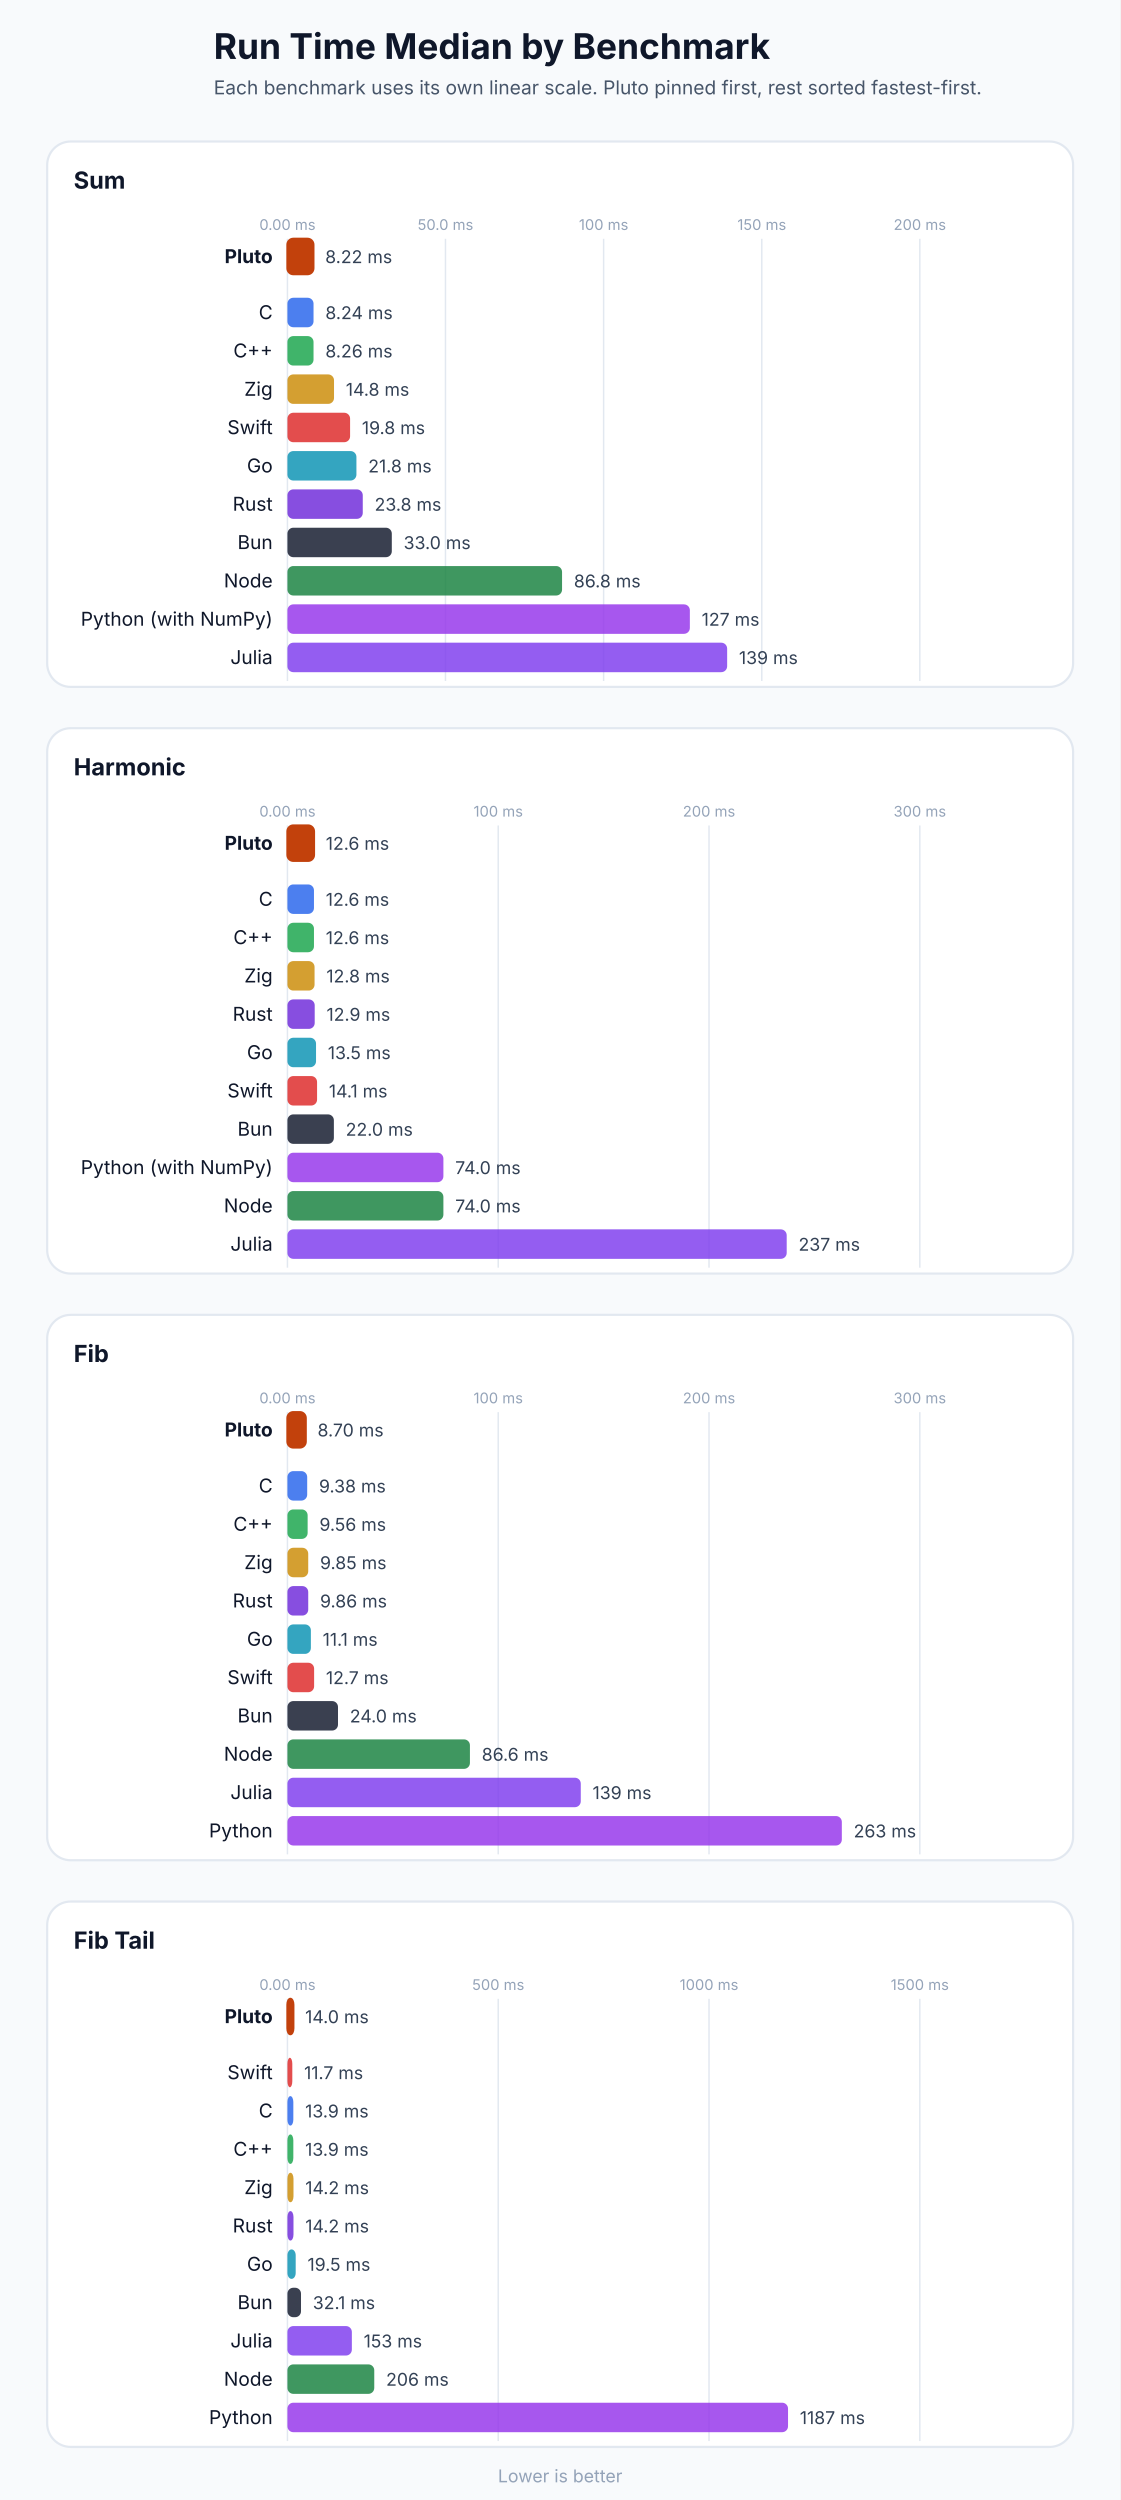
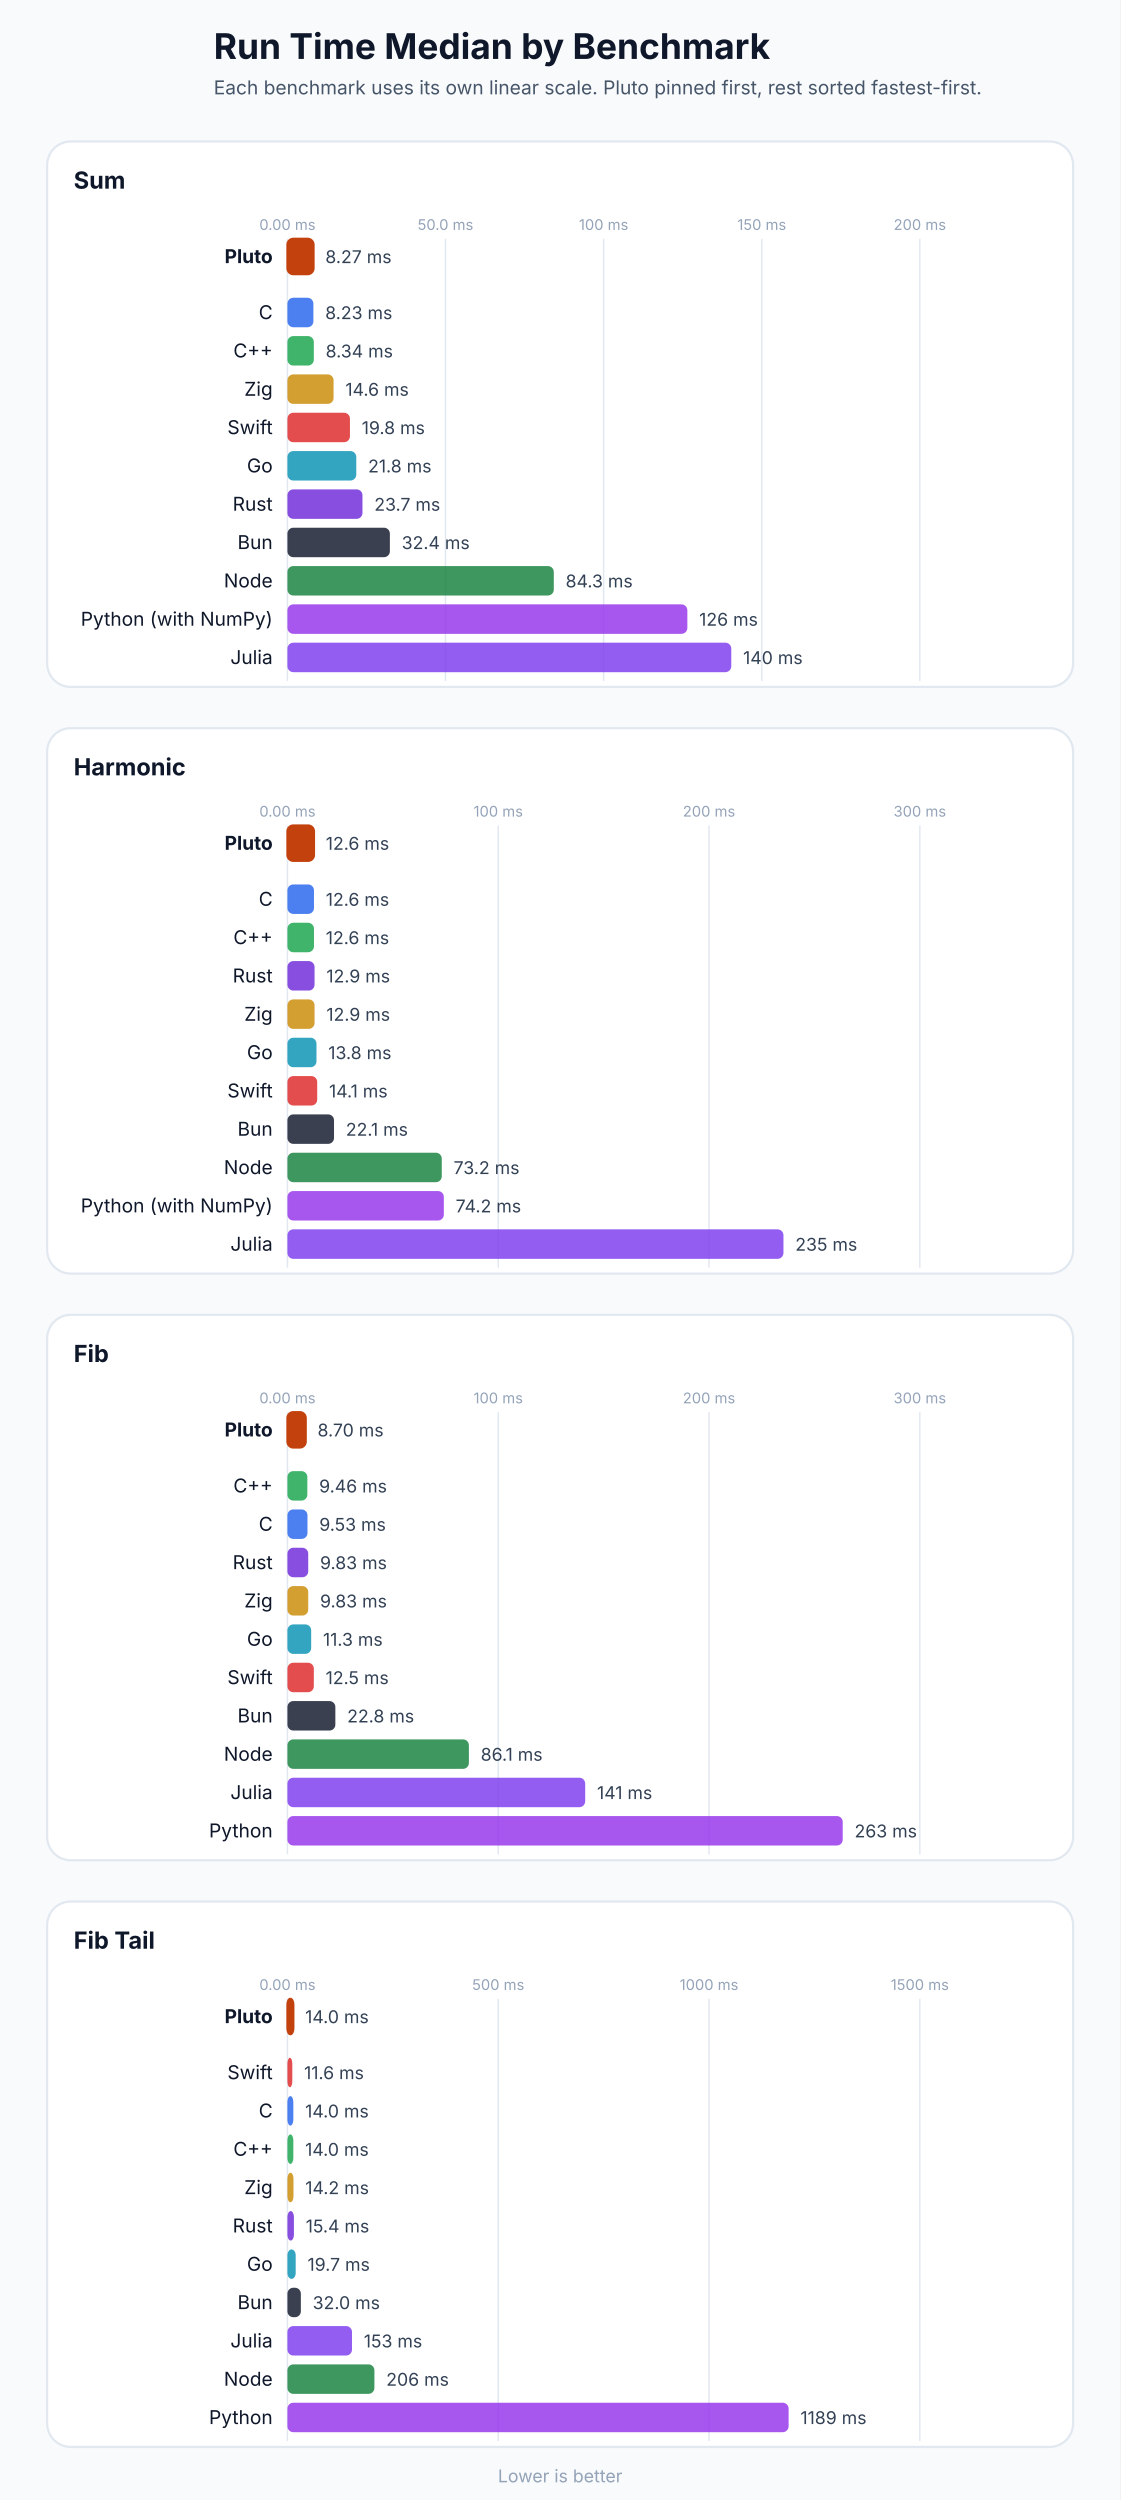
<svg xmlns="http://www.w3.org/2000/svg" width="760" height="1696" viewBox="0 0 760 1696" role="img" aria-labelledby="chart-title chart-desc">
  <rect width="760" height="1696" fill="#f8fafc" />
  <text x="145" y="40" fill="#0f172a" font-size="24" font-weight="700" font-family="ui-sans-serif, system-ui, -apple-system, BlinkMacSystemFont, sans-serif">Run Time Median by Benchmark</text>
  <text x="145" y="64" fill="#475569" font-size="13" font-family="ui-sans-serif, system-ui, -apple-system, BlinkMacSystemFont, sans-serif">Each benchmark uses its own linear scale. Pluto pinned first, rest sorted fastest-first.</text>
  <rect x="32" y="96" width="696" height="370" rx="16" fill="#ffffff" stroke="#e2e8f0" stroke-width="1.5" />
  <text x="50" y="128" fill="#0f172a" font-size="16" font-weight="700" font-family="ui-sans-serif, system-ui, -apple-system, BlinkMacSystemFont, sans-serif">Sum</text>
  <line x1="195.0" y1="162" x2="195.0" y2="462" stroke="#e2e8f0" stroke-width="1" />
  <text x="195.0" y="156" text-anchor="middle" fill="#94a3b8" font-size="10" font-family="ui-sans-serif, system-ui, -apple-system, BlinkMacSystemFont, sans-serif">0.00 ms</text>
  <line x1="302.2" y1="162" x2="302.2" y2="462" stroke="#e2e8f0" stroke-width="1" />
  <text x="302.2" y="156" text-anchor="middle" fill="#94a3b8" font-size="10" font-family="ui-sans-serif, system-ui, -apple-system, BlinkMacSystemFont, sans-serif">50.0 ms</text>
  <line x1="409.5" y1="162" x2="409.5" y2="462" stroke="#e2e8f0" stroke-width="1" />
  <text x="409.5" y="156" text-anchor="middle" fill="#94a3b8" font-size="10" font-family="ui-sans-serif, system-ui, -apple-system, BlinkMacSystemFont, sans-serif">100 ms</text>
  <line x1="516.8" y1="162" x2="516.8" y2="462" stroke="#e2e8f0" stroke-width="1" />
  <text x="516.8" y="156" text-anchor="middle" fill="#94a3b8" font-size="10" font-family="ui-sans-serif, system-ui, -apple-system, BlinkMacSystemFont, sans-serif">150 ms</text>
  <line x1="624.0" y1="162" x2="624.0" y2="462" stroke="#e2e8f0" stroke-width="1" />
  <text x="624.0" y="156" text-anchor="middle" fill="#94a3b8" font-size="10" font-family="ui-sans-serif, system-ui, -apple-system, BlinkMacSystemFont, sans-serif">200 ms</text>
  <text x="185" y="178.5" text-anchor="end" fill="#0f172a" font-size="13" font-weight="700" font-family="ui-sans-serif, system-ui, -apple-system, BlinkMacSystemFont, sans-serif">Pluto</text>
-   <rect x="195" y="162" width="17.6" height="24" rx="4" fill="#c2410c" fill-opacity="1.0" stroke="#c2410c" stroke-width="1.5" />
-   <text x="220.6" y="178.5" text-anchor="start" fill="#334155" font-size="12" font-family="ui-sans-serif, system-ui, -apple-system, BlinkMacSystemFont, sans-serif">8.22 ms</text>
+   <rect x="195" y="162" width="17.7" height="24" rx="4" fill="#c2410c" fill-opacity="1.0" stroke="#c2410c" stroke-width="1.5" />
+   <text x="220.7" y="178.5" text-anchor="start" fill="#334155" font-size="12" font-family="ui-sans-serif, system-ui, -apple-system, BlinkMacSystemFont, sans-serif">8.27 ms</text>
  <text x="185" y="216.5" text-anchor="end" fill="#0f172a" font-size="13" font-weight="400" font-family="ui-sans-serif, system-ui, -apple-system, BlinkMacSystemFont, sans-serif">C</text>
-   <rect x="195" y="202" width="17.7" height="20" rx="4" fill="#2563eb" fill-opacity="0.82" />
-   <text x="220.7" y="216.5" text-anchor="start" fill="#334155" font-size="12" font-family="ui-sans-serif, system-ui, -apple-system, BlinkMacSystemFont, sans-serif">8.24 ms</text>
+   <rect x="195" y="202" width="17.6" height="20" rx="4" fill="#2563eb" fill-opacity="0.82" />
+   <text x="220.6" y="216.5" text-anchor="start" fill="#334155" font-size="12" font-family="ui-sans-serif, system-ui, -apple-system, BlinkMacSystemFont, sans-serif">8.23 ms</text>
  <text x="185" y="242.5" text-anchor="end" fill="#0f172a" font-size="13" font-weight="400" font-family="ui-sans-serif, system-ui, -apple-system, BlinkMacSystemFont, sans-serif">C++</text>
-   <rect x="195" y="228" width="17.7" height="20" rx="4" fill="#16a34a" fill-opacity="0.82" />
-   <text x="220.7" y="242.5" text-anchor="start" fill="#334155" font-size="12" font-family="ui-sans-serif, system-ui, -apple-system, BlinkMacSystemFont, sans-serif">8.26 ms</text>
+   <rect x="195" y="228" width="17.9" height="20" rx="4" fill="#16a34a" fill-opacity="0.82" />
+   <text x="220.9" y="242.5" text-anchor="start" fill="#334155" font-size="12" font-family="ui-sans-serif, system-ui, -apple-system, BlinkMacSystemFont, sans-serif">8.34 ms</text>
  <text x="185" y="268.5" text-anchor="end" fill="#0f172a" font-size="13" font-weight="400" font-family="ui-sans-serif, system-ui, -apple-system, BlinkMacSystemFont, sans-serif">Zig</text>
-   <rect x="195" y="254" width="31.6" height="20" rx="4" fill="#ca8a04" fill-opacity="0.82" />
-   <text x="234.6" y="268.5" text-anchor="start" fill="#334155" font-size="12" font-family="ui-sans-serif, system-ui, -apple-system, BlinkMacSystemFont, sans-serif">14.8 ms</text>
+   <rect x="195" y="254" width="31.3" height="20" rx="4" fill="#ca8a04" fill-opacity="0.82" />
+   <text x="234.3" y="268.5" text-anchor="start" fill="#334155" font-size="12" font-family="ui-sans-serif, system-ui, -apple-system, BlinkMacSystemFont, sans-serif">14.6 ms</text>
  <text x="185" y="294.5" text-anchor="end" fill="#0f172a" font-size="13" font-weight="400" font-family="ui-sans-serif, system-ui, -apple-system, BlinkMacSystemFont, sans-serif">Swift</text>
-   <rect x="195" y="280" width="42.5" height="20" rx="4" fill="#dc2626" fill-opacity="0.82" />
-   <text x="245.5" y="294.5" text-anchor="start" fill="#334155" font-size="12" font-family="ui-sans-serif, system-ui, -apple-system, BlinkMacSystemFont, sans-serif">19.8 ms</text>
+   <rect x="195" y="280" width="42.4" height="20" rx="4" fill="#dc2626" fill-opacity="0.82" />
+   <text x="245.4" y="294.5" text-anchor="start" fill="#334155" font-size="12" font-family="ui-sans-serif, system-ui, -apple-system, BlinkMacSystemFont, sans-serif">19.8 ms</text>
  <text x="185" y="320.5" text-anchor="end" fill="#0f172a" font-size="13" font-weight="400" font-family="ui-sans-serif, system-ui, -apple-system, BlinkMacSystemFont, sans-serif">Go</text>
-   <rect x="195" y="306" width="46.8" height="20" rx="4" fill="#0891b2" fill-opacity="0.82" />
-   <text x="249.8" y="320.5" text-anchor="start" fill="#334155" font-size="12" font-family="ui-sans-serif, system-ui, -apple-system, BlinkMacSystemFont, sans-serif">21.8 ms</text>
+   <rect x="195" y="306" width="46.7" height="20" rx="4" fill="#0891b2" fill-opacity="0.82" />
+   <text x="249.7" y="320.5" text-anchor="start" fill="#334155" font-size="12" font-family="ui-sans-serif, system-ui, -apple-system, BlinkMacSystemFont, sans-serif">21.8 ms</text>
  <text x="185" y="346.5" text-anchor="end" fill="#0f172a" font-size="13" font-weight="400" font-family="ui-sans-serif, system-ui, -apple-system, BlinkMacSystemFont, sans-serif">Rust</text>
-   <rect x="195" y="332" width="51.1" height="20" rx="4" fill="#6d28d9" fill-opacity="0.82" />
-   <text x="254.1" y="346.5" text-anchor="start" fill="#334155" font-size="12" font-family="ui-sans-serif, system-ui, -apple-system, BlinkMacSystemFont, sans-serif">23.8 ms</text>
+   <rect x="195" y="332" width="50.9" height="20" rx="4" fill="#6d28d9" fill-opacity="0.82" />
+   <text x="253.9" y="346.5" text-anchor="start" fill="#334155" font-size="12" font-family="ui-sans-serif, system-ui, -apple-system, BlinkMacSystemFont, sans-serif">23.7 ms</text>
  <text x="185" y="372.5" text-anchor="end" fill="#0f172a" font-size="13" font-weight="400" font-family="ui-sans-serif, system-ui, -apple-system, BlinkMacSystemFont, sans-serif">Bun</text>
-   <rect x="195" y="358" width="70.8" height="20" rx="4" fill="#0f172a" fill-opacity="0.82" />
-   <text x="273.8" y="372.5" text-anchor="start" fill="#334155" font-size="12" font-family="ui-sans-serif, system-ui, -apple-system, BlinkMacSystemFont, sans-serif">33.0 ms</text>
+   <rect x="195" y="358" width="69.5" height="20" rx="4" fill="#0f172a" fill-opacity="0.82" />
+   <text x="272.5" y="372.5" text-anchor="start" fill="#334155" font-size="12" font-family="ui-sans-serif, system-ui, -apple-system, BlinkMacSystemFont, sans-serif">32.4 ms</text>
  <text x="185" y="398.5" text-anchor="end" fill="#0f172a" font-size="13" font-weight="400" font-family="ui-sans-serif, system-ui, -apple-system, BlinkMacSystemFont, sans-serif">Node</text>
-   <rect x="195" y="384" width="186.3" height="20" rx="4" fill="#15803d" fill-opacity="0.82" />
-   <text x="389.3" y="398.5" text-anchor="start" fill="#334155" font-size="12" font-family="ui-sans-serif, system-ui, -apple-system, BlinkMacSystemFont, sans-serif">86.8 ms</text>
+   <rect x="195" y="384" width="180.7" height="20" rx="4" fill="#15803d" fill-opacity="0.82" />
+   <text x="383.7" y="398.5" text-anchor="start" fill="#334155" font-size="12" font-family="ui-sans-serif, system-ui, -apple-system, BlinkMacSystemFont, sans-serif">84.3 ms</text>
  <text x="185" y="424.5" text-anchor="end" fill="#0f172a" font-size="13" font-weight="400" font-family="ui-sans-serif, system-ui, -apple-system, BlinkMacSystemFont, sans-serif">Python (with NumPy)</text>
-   <rect x="195" y="410" width="273.0" height="20" rx="4" fill="#9333ea" fill-opacity="0.82" />
-   <text x="476.0" y="424.5" text-anchor="start" fill="#334155" font-size="12" font-family="ui-sans-serif, system-ui, -apple-system, BlinkMacSystemFont, sans-serif">127 ms</text>
+   <rect x="195" y="410" width="271.3" height="20" rx="4" fill="#9333ea" fill-opacity="0.82" />
+   <text x="474.3" y="424.5" text-anchor="start" fill="#334155" font-size="12" font-family="ui-sans-serif, system-ui, -apple-system, BlinkMacSystemFont, sans-serif">126 ms</text>
  <text x="185" y="450.5" text-anchor="end" fill="#0f172a" font-size="13" font-weight="400" font-family="ui-sans-serif, system-ui, -apple-system, BlinkMacSystemFont, sans-serif">Julia</text>
-   <rect x="195" y="436" width="298.3" height="20" rx="4" fill="#7c3aed" fill-opacity="0.82" />
-   <text x="501.3" y="450.5" text-anchor="start" fill="#334155" font-size="12" font-family="ui-sans-serif, system-ui, -apple-system, BlinkMacSystemFont, sans-serif">139 ms</text>
+   <rect x="195" y="436" width="301.1" height="20" rx="4" fill="#7c3aed" fill-opacity="0.82" />
+   <text x="504.1" y="450.5" text-anchor="start" fill="#334155" font-size="12" font-family="ui-sans-serif, system-ui, -apple-system, BlinkMacSystemFont, sans-serif">140 ms</text>
  <rect x="32" y="494" width="696" height="370" rx="16" fill="#ffffff" stroke="#e2e8f0" stroke-width="1.5" />
  <text x="50" y="526" fill="#0f172a" font-size="16" font-weight="700" font-family="ui-sans-serif, system-ui, -apple-system, BlinkMacSystemFont, sans-serif">Harmonic</text>
  <line x1="195.0" y1="560" x2="195.0" y2="860" stroke="#e2e8f0" stroke-width="1" />
  <text x="195.0" y="554" text-anchor="middle" fill="#94a3b8" font-size="10" font-family="ui-sans-serif, system-ui, -apple-system, BlinkMacSystemFont, sans-serif">0.00 ms</text>
  <line x1="338.0" y1="560" x2="338.0" y2="860" stroke="#e2e8f0" stroke-width="1" />
  <text x="338.0" y="554" text-anchor="middle" fill="#94a3b8" font-size="10" font-family="ui-sans-serif, system-ui, -apple-system, BlinkMacSystemFont, sans-serif">100 ms</text>
  <line x1="481.0" y1="560" x2="481.0" y2="860" stroke="#e2e8f0" stroke-width="1" />
  <text x="481.0" y="554" text-anchor="middle" fill="#94a3b8" font-size="10" font-family="ui-sans-serif, system-ui, -apple-system, BlinkMacSystemFont, sans-serif">200 ms</text>
  <line x1="624.0" y1="560" x2="624.0" y2="860" stroke="#e2e8f0" stroke-width="1" />
  <text x="624.0" y="554" text-anchor="middle" fill="#94a3b8" font-size="10" font-family="ui-sans-serif, system-ui, -apple-system, BlinkMacSystemFont, sans-serif">300 ms</text>
  <text x="185" y="576.5" text-anchor="end" fill="#0f172a" font-size="13" font-weight="700" font-family="ui-sans-serif, system-ui, -apple-system, BlinkMacSystemFont, sans-serif">Pluto</text>
  <rect x="195" y="560" width="18.0" height="24" rx="4" fill="#c2410c" fill-opacity="1.0" stroke="#c2410c" stroke-width="1.5" />
  <text x="221.0" y="576.5" text-anchor="start" fill="#334155" font-size="12" font-family="ui-sans-serif, system-ui, -apple-system, BlinkMacSystemFont, sans-serif">12.6 ms</text>
  <text x="185" y="614.5" text-anchor="end" fill="#0f172a" font-size="13" font-weight="400" font-family="ui-sans-serif, system-ui, -apple-system, BlinkMacSystemFont, sans-serif">C</text>
  <rect x="195" y="600" width="18.0" height="20" rx="4" fill="#2563eb" fill-opacity="0.82" />
  <text x="221.0" y="614.5" text-anchor="start" fill="#334155" font-size="12" font-family="ui-sans-serif, system-ui, -apple-system, BlinkMacSystemFont, sans-serif">12.6 ms</text>
  <text x="185" y="640.5" text-anchor="end" fill="#0f172a" font-size="13" font-weight="400" font-family="ui-sans-serif, system-ui, -apple-system, BlinkMacSystemFont, sans-serif">C++</text>
  <rect x="195" y="626" width="18.0" height="20" rx="4" fill="#16a34a" fill-opacity="0.82" />
  <text x="221.0" y="640.5" text-anchor="start" fill="#334155" font-size="12" font-family="ui-sans-serif, system-ui, -apple-system, BlinkMacSystemFont, sans-serif">12.6 ms</text>
-   <text x="185" y="666.5" text-anchor="end" fill="#0f172a" font-size="13" font-weight="400" font-family="ui-sans-serif, system-ui, -apple-system, BlinkMacSystemFont, sans-serif">Zig</text>
-   <rect x="195" y="652" width="18.4" height="20" rx="4" fill="#ca8a04" fill-opacity="0.82" />
-   <text x="221.4" y="666.5" text-anchor="start" fill="#334155" font-size="12" font-family="ui-sans-serif, system-ui, -apple-system, BlinkMacSystemFont, sans-serif">12.8 ms</text>
-   <text x="185" y="692.5" text-anchor="end" fill="#0f172a" font-size="13" font-weight="400" font-family="ui-sans-serif, system-ui, -apple-system, BlinkMacSystemFont, sans-serif">Rust</text>
-   <rect x="195" y="678" width="18.5" height="20" rx="4" fill="#6d28d9" fill-opacity="0.82" />
-   <text x="221.5" y="692.5" text-anchor="start" fill="#334155" font-size="12" font-family="ui-sans-serif, system-ui, -apple-system, BlinkMacSystemFont, sans-serif">12.9 ms</text>
+   <text x="185" y="666.5" text-anchor="end" fill="#0f172a" font-size="13" font-weight="400" font-family="ui-sans-serif, system-ui, -apple-system, BlinkMacSystemFont, sans-serif">Rust</text>
+   <rect x="195" y="652" width="18.4" height="20" rx="4" fill="#6d28d9" fill-opacity="0.82" />
+   <text x="221.4" y="666.5" text-anchor="start" fill="#334155" font-size="12" font-family="ui-sans-serif, system-ui, -apple-system, BlinkMacSystemFont, sans-serif">12.9 ms</text>
+   <text x="185" y="692.5" text-anchor="end" fill="#0f172a" font-size="13" font-weight="400" font-family="ui-sans-serif, system-ui, -apple-system, BlinkMacSystemFont, sans-serif">Zig</text>
+   <rect x="195" y="678" width="18.4" height="20" rx="4" fill="#ca8a04" fill-opacity="0.82" />
+   <text x="221.4" y="692.5" text-anchor="start" fill="#334155" font-size="12" font-family="ui-sans-serif, system-ui, -apple-system, BlinkMacSystemFont, sans-serif">12.9 ms</text>
  <text x="185" y="718.5" text-anchor="end" fill="#0f172a" font-size="13" font-weight="400" font-family="ui-sans-serif, system-ui, -apple-system, BlinkMacSystemFont, sans-serif">Go</text>
-   <rect x="195" y="704" width="19.4" height="20" rx="4" fill="#0891b2" fill-opacity="0.82" />
-   <text x="222.4" y="718.5" text-anchor="start" fill="#334155" font-size="12" font-family="ui-sans-serif, system-ui, -apple-system, BlinkMacSystemFont, sans-serif">13.5 ms</text>
+   <rect x="195" y="704" width="19.7" height="20" rx="4" fill="#0891b2" fill-opacity="0.82" />
+   <text x="222.7" y="718.5" text-anchor="start" fill="#334155" font-size="12" font-family="ui-sans-serif, system-ui, -apple-system, BlinkMacSystemFont, sans-serif">13.8 ms</text>
  <text x="185" y="744.5" text-anchor="end" fill="#0f172a" font-size="13" font-weight="400" font-family="ui-sans-serif, system-ui, -apple-system, BlinkMacSystemFont, sans-serif">Swift</text>
-   <rect x="195" y="730" width="20.1" height="20" rx="4" fill="#dc2626" fill-opacity="0.82" />
-   <text x="223.1" y="744.5" text-anchor="start" fill="#334155" font-size="12" font-family="ui-sans-serif, system-ui, -apple-system, BlinkMacSystemFont, sans-serif">14.1 ms</text>
+   <rect x="195" y="730" width="20.2" height="20" rx="4" fill="#dc2626" fill-opacity="0.82" />
+   <text x="223.2" y="744.5" text-anchor="start" fill="#334155" font-size="12" font-family="ui-sans-serif, system-ui, -apple-system, BlinkMacSystemFont, sans-serif">14.1 ms</text>
  <text x="185" y="770.5" text-anchor="end" fill="#0f172a" font-size="13" font-weight="400" font-family="ui-sans-serif, system-ui, -apple-system, BlinkMacSystemFont, sans-serif">Bun</text>
-   <rect x="195" y="756" width="31.5" height="20" rx="4" fill="#0f172a" fill-opacity="0.82" />
-   <text x="234.5" y="770.5" text-anchor="start" fill="#334155" font-size="12" font-family="ui-sans-serif, system-ui, -apple-system, BlinkMacSystemFont, sans-serif">22.0 ms</text>
-   <text x="185" y="796.5" text-anchor="end" fill="#0f172a" font-size="13" font-weight="400" font-family="ui-sans-serif, system-ui, -apple-system, BlinkMacSystemFont, sans-serif">Python (with NumPy)</text>
-   <rect x="195" y="782" width="105.8" height="20" rx="4" fill="#9333ea" fill-opacity="0.82" />
-   <text x="308.8" y="796.5" text-anchor="start" fill="#334155" font-size="12" font-family="ui-sans-serif, system-ui, -apple-system, BlinkMacSystemFont, sans-serif">74.0 ms</text>
-   <text x="185" y="822.5" text-anchor="end" fill="#0f172a" font-size="13" font-weight="400" font-family="ui-sans-serif, system-ui, -apple-system, BlinkMacSystemFont, sans-serif">Node</text>
-   <rect x="195" y="808" width="105.8" height="20" rx="4" fill="#15803d" fill-opacity="0.82" />
-   <text x="308.8" y="822.5" text-anchor="start" fill="#334155" font-size="12" font-family="ui-sans-serif, system-ui, -apple-system, BlinkMacSystemFont, sans-serif">74.0 ms</text>
+   <rect x="195" y="756" width="31.6" height="20" rx="4" fill="#0f172a" fill-opacity="0.82" />
+   <text x="234.6" y="770.5" text-anchor="start" fill="#334155" font-size="12" font-family="ui-sans-serif, system-ui, -apple-system, BlinkMacSystemFont, sans-serif">22.1 ms</text>
+   <text x="185" y="796.5" text-anchor="end" fill="#0f172a" font-size="13" font-weight="400" font-family="ui-sans-serif, system-ui, -apple-system, BlinkMacSystemFont, sans-serif">Node</text>
+   <rect x="195" y="782" width="104.7" height="20" rx="4" fill="#15803d" fill-opacity="0.82" />
+   <text x="307.7" y="796.5" text-anchor="start" fill="#334155" font-size="12" font-family="ui-sans-serif, system-ui, -apple-system, BlinkMacSystemFont, sans-serif">73.2 ms</text>
+   <text x="185" y="822.5" text-anchor="end" fill="#0f172a" font-size="13" font-weight="400" font-family="ui-sans-serif, system-ui, -apple-system, BlinkMacSystemFont, sans-serif">Python (with NumPy)</text>
+   <rect x="195" y="808" width="106.1" height="20" rx="4" fill="#9333ea" fill-opacity="0.82" />
+   <text x="309.1" y="822.5" text-anchor="start" fill="#334155" font-size="12" font-family="ui-sans-serif, system-ui, -apple-system, BlinkMacSystemFont, sans-serif">74.2 ms</text>
  <text x="185" y="848.5" text-anchor="end" fill="#0f172a" font-size="13" font-weight="400" font-family="ui-sans-serif, system-ui, -apple-system, BlinkMacSystemFont, sans-serif">Julia</text>
-   <rect x="195" y="834" width="338.7" height="20" rx="4" fill="#7c3aed" fill-opacity="0.82" />
-   <text x="541.7" y="848.5" text-anchor="start" fill="#334155" font-size="12" font-family="ui-sans-serif, system-ui, -apple-system, BlinkMacSystemFont, sans-serif">237 ms</text>
+   <rect x="195" y="834" width="336.5" height="20" rx="4" fill="#7c3aed" fill-opacity="0.82" />
+   <text x="539.5" y="848.5" text-anchor="start" fill="#334155" font-size="12" font-family="ui-sans-serif, system-ui, -apple-system, BlinkMacSystemFont, sans-serif">235 ms</text>
  <rect x="32" y="892" width="696" height="370" rx="16" fill="#ffffff" stroke="#e2e8f0" stroke-width="1.5" />
  <text x="50" y="924" fill="#0f172a" font-size="16" font-weight="700" font-family="ui-sans-serif, system-ui, -apple-system, BlinkMacSystemFont, sans-serif">Fib</text>
  <line x1="195.0" y1="958" x2="195.0" y2="1258" stroke="#e2e8f0" stroke-width="1" />
  <text x="195.0" y="952" text-anchor="middle" fill="#94a3b8" font-size="10" font-family="ui-sans-serif, system-ui, -apple-system, BlinkMacSystemFont, sans-serif">0.00 ms</text>
  <line x1="338.0" y1="958" x2="338.0" y2="1258" stroke="#e2e8f0" stroke-width="1" />
  <text x="338.0" y="952" text-anchor="middle" fill="#94a3b8" font-size="10" font-family="ui-sans-serif, system-ui, -apple-system, BlinkMacSystemFont, sans-serif">100 ms</text>
  <line x1="481.0" y1="958" x2="481.0" y2="1258" stroke="#e2e8f0" stroke-width="1" />
  <text x="481.0" y="952" text-anchor="middle" fill="#94a3b8" font-size="10" font-family="ui-sans-serif, system-ui, -apple-system, BlinkMacSystemFont, sans-serif">200 ms</text>
  <line x1="624.0" y1="958" x2="624.0" y2="1258" stroke="#e2e8f0" stroke-width="1" />
  <text x="624.0" y="952" text-anchor="middle" fill="#94a3b8" font-size="10" font-family="ui-sans-serif, system-ui, -apple-system, BlinkMacSystemFont, sans-serif">300 ms</text>
  <text x="185" y="974.5" text-anchor="end" fill="#0f172a" font-size="13" font-weight="700" font-family="ui-sans-serif, system-ui, -apple-system, BlinkMacSystemFont, sans-serif">Pluto</text>
  <rect x="195" y="958" width="12.4" height="24" rx="4" fill="#c2410c" fill-opacity="1.0" stroke="#c2410c" stroke-width="1.5" />
  <text x="215.4" y="974.5" text-anchor="start" fill="#334155" font-size="12" font-family="ui-sans-serif, system-ui, -apple-system, BlinkMacSystemFont, sans-serif">8.70 ms</text>
-   <text x="185" y="1012.5" text-anchor="end" fill="#0f172a" font-size="13" font-weight="400" font-family="ui-sans-serif, system-ui, -apple-system, BlinkMacSystemFont, sans-serif">C</text>
-   <rect x="195" y="998" width="13.4" height="20" rx="4" fill="#2563eb" fill-opacity="0.82" />
-   <text x="216.4" y="1012.5" text-anchor="start" fill="#334155" font-size="12" font-family="ui-sans-serif, system-ui, -apple-system, BlinkMacSystemFont, sans-serif">9.38 ms</text>
-   <text x="185" y="1038.5" text-anchor="end" fill="#0f172a" font-size="13" font-weight="400" font-family="ui-sans-serif, system-ui, -apple-system, BlinkMacSystemFont, sans-serif">C++</text>
-   <rect x="195" y="1024" width="13.7" height="20" rx="4" fill="#16a34a" fill-opacity="0.82" />
-   <text x="216.7" y="1038.5" text-anchor="start" fill="#334155" font-size="12" font-family="ui-sans-serif, system-ui, -apple-system, BlinkMacSystemFont, sans-serif">9.56 ms</text>
-   <text x="185" y="1064.5" text-anchor="end" fill="#0f172a" font-size="13" font-weight="400" font-family="ui-sans-serif, system-ui, -apple-system, BlinkMacSystemFont, sans-serif">Zig</text>
-   <rect x="195" y="1050" width="14.1" height="20" rx="4" fill="#ca8a04" fill-opacity="0.82" />
-   <text x="217.1" y="1064.5" text-anchor="start" fill="#334155" font-size="12" font-family="ui-sans-serif, system-ui, -apple-system, BlinkMacSystemFont, sans-serif">9.85 ms</text>
-   <text x="185" y="1090.5" text-anchor="end" fill="#0f172a" font-size="13" font-weight="400" font-family="ui-sans-serif, system-ui, -apple-system, BlinkMacSystemFont, sans-serif">Rust</text>
-   <rect x="195" y="1076" width="14.1" height="20" rx="4" fill="#6d28d9" fill-opacity="0.82" />
-   <text x="217.1" y="1090.5" text-anchor="start" fill="#334155" font-size="12" font-family="ui-sans-serif, system-ui, -apple-system, BlinkMacSystemFont, sans-serif">9.86 ms</text>
+   <text x="185" y="1012.5" text-anchor="end" fill="#0f172a" font-size="13" font-weight="400" font-family="ui-sans-serif, system-ui, -apple-system, BlinkMacSystemFont, sans-serif">C++</text>
+   <rect x="195" y="998" width="13.5" height="20" rx="4" fill="#16a34a" fill-opacity="0.82" />
+   <text x="216.5" y="1012.5" text-anchor="start" fill="#334155" font-size="12" font-family="ui-sans-serif, system-ui, -apple-system, BlinkMacSystemFont, sans-serif">9.46 ms</text>
+   <text x="185" y="1038.5" text-anchor="end" fill="#0f172a" font-size="13" font-weight="400" font-family="ui-sans-serif, system-ui, -apple-system, BlinkMacSystemFont, sans-serif">C</text>
+   <rect x="195" y="1024" width="13.6" height="20" rx="4" fill="#2563eb" fill-opacity="0.82" />
+   <text x="216.6" y="1038.5" text-anchor="start" fill="#334155" font-size="12" font-family="ui-sans-serif, system-ui, -apple-system, BlinkMacSystemFont, sans-serif">9.53 ms</text>
+   <text x="185" y="1064.5" text-anchor="end" fill="#0f172a" font-size="13" font-weight="400" font-family="ui-sans-serif, system-ui, -apple-system, BlinkMacSystemFont, sans-serif">Rust</text>
+   <rect x="195" y="1050" width="14.1" height="20" rx="4" fill="#6d28d9" fill-opacity="0.82" />
+   <text x="217.1" y="1064.5" text-anchor="start" fill="#334155" font-size="12" font-family="ui-sans-serif, system-ui, -apple-system, BlinkMacSystemFont, sans-serif">9.83 ms</text>
+   <text x="185" y="1090.5" text-anchor="end" fill="#0f172a" font-size="13" font-weight="400" font-family="ui-sans-serif, system-ui, -apple-system, BlinkMacSystemFont, sans-serif">Zig</text>
+   <rect x="195" y="1076" width="14.1" height="20" rx="4" fill="#ca8a04" fill-opacity="0.82" />
+   <text x="217.1" y="1090.5" text-anchor="start" fill="#334155" font-size="12" font-family="ui-sans-serif, system-ui, -apple-system, BlinkMacSystemFont, sans-serif">9.83 ms</text>
  <text x="185" y="1116.5" text-anchor="end" fill="#0f172a" font-size="13" font-weight="400" font-family="ui-sans-serif, system-ui, -apple-system, BlinkMacSystemFont, sans-serif">Go</text>
-   <rect x="195" y="1102" width="15.9" height="20" rx="4" fill="#0891b2" fill-opacity="0.82" />
-   <text x="218.9" y="1116.5" text-anchor="start" fill="#334155" font-size="12" font-family="ui-sans-serif, system-ui, -apple-system, BlinkMacSystemFont, sans-serif">11.1 ms</text>
+   <rect x="195" y="1102" width="16.1" height="20" rx="4" fill="#0891b2" fill-opacity="0.82" />
+   <text x="219.1" y="1116.5" text-anchor="start" fill="#334155" font-size="12" font-family="ui-sans-serif, system-ui, -apple-system, BlinkMacSystemFont, sans-serif">11.3 ms</text>
  <text x="185" y="1142.5" text-anchor="end" fill="#0f172a" font-size="13" font-weight="400" font-family="ui-sans-serif, system-ui, -apple-system, BlinkMacSystemFont, sans-serif">Swift</text>
-   <rect x="195" y="1128" width="18.1" height="20" rx="4" fill="#dc2626" fill-opacity="0.82" />
-   <text x="221.1" y="1142.5" text-anchor="start" fill="#334155" font-size="12" font-family="ui-sans-serif, system-ui, -apple-system, BlinkMacSystemFont, sans-serif">12.7 ms</text>
+   <rect x="195" y="1128" width="17.9" height="20" rx="4" fill="#dc2626" fill-opacity="0.82" />
+   <text x="220.9" y="1142.5" text-anchor="start" fill="#334155" font-size="12" font-family="ui-sans-serif, system-ui, -apple-system, BlinkMacSystemFont, sans-serif">12.5 ms</text>
  <text x="185" y="1168.5" text-anchor="end" fill="#0f172a" font-size="13" font-weight="400" font-family="ui-sans-serif, system-ui, -apple-system, BlinkMacSystemFont, sans-serif">Bun</text>
-   <rect x="195" y="1154" width="34.3" height="20" rx="4" fill="#0f172a" fill-opacity="0.82" />
-   <text x="237.3" y="1168.5" text-anchor="start" fill="#334155" font-size="12" font-family="ui-sans-serif, system-ui, -apple-system, BlinkMacSystemFont, sans-serif">24.0 ms</text>
+   <rect x="195" y="1154" width="32.5" height="20" rx="4" fill="#0f172a" fill-opacity="0.82" />
+   <text x="235.5" y="1168.5" text-anchor="start" fill="#334155" font-size="12" font-family="ui-sans-serif, system-ui, -apple-system, BlinkMacSystemFont, sans-serif">22.8 ms</text>
  <text x="185" y="1194.5" text-anchor="end" fill="#0f172a" font-size="13" font-weight="400" font-family="ui-sans-serif, system-ui, -apple-system, BlinkMacSystemFont, sans-serif">Node</text>
-   <rect x="195" y="1180" width="123.8" height="20" rx="4" fill="#15803d" fill-opacity="0.82" />
-   <text x="326.8" y="1194.5" text-anchor="start" fill="#334155" font-size="12" font-family="ui-sans-serif, system-ui, -apple-system, BlinkMacSystemFont, sans-serif">86.6 ms</text>
+   <rect x="195" y="1180" width="123.1" height="20" rx="4" fill="#15803d" fill-opacity="0.82" />
+   <text x="326.1" y="1194.5" text-anchor="start" fill="#334155" font-size="12" font-family="ui-sans-serif, system-ui, -apple-system, BlinkMacSystemFont, sans-serif">86.1 ms</text>
  <text x="185" y="1220.5" text-anchor="end" fill="#0f172a" font-size="13" font-weight="400" font-family="ui-sans-serif, system-ui, -apple-system, BlinkMacSystemFont, sans-serif">Julia</text>
-   <rect x="195" y="1206" width="199.0" height="20" rx="4" fill="#7c3aed" fill-opacity="0.82" />
-   <text x="402.0" y="1220.5" text-anchor="start" fill="#334155" font-size="12" font-family="ui-sans-serif, system-ui, -apple-system, BlinkMacSystemFont, sans-serif">139 ms</text>
+   <rect x="195" y="1206" width="202.0" height="20" rx="4" fill="#7c3aed" fill-opacity="0.82" />
+   <text x="405.0" y="1220.5" text-anchor="start" fill="#334155" font-size="12" font-family="ui-sans-serif, system-ui, -apple-system, BlinkMacSystemFont, sans-serif">141 ms</text>
  <text x="185" y="1246.5" text-anchor="end" fill="#0f172a" font-size="13" font-weight="400" font-family="ui-sans-serif, system-ui, -apple-system, BlinkMacSystemFont, sans-serif">Python</text>
-   <rect x="195" y="1232" width="376.1" height="20" rx="4" fill="#9333ea" fill-opacity="0.82" />
-   <text x="579.1" y="1246.5" text-anchor="start" fill="#334155" font-size="12" font-family="ui-sans-serif, system-ui, -apple-system, BlinkMacSystemFont, sans-serif">263 ms</text>
+   <rect x="195" y="1232" width="376.7" height="20" rx="4" fill="#9333ea" fill-opacity="0.82" />
+   <text x="579.7" y="1246.5" text-anchor="start" fill="#334155" font-size="12" font-family="ui-sans-serif, system-ui, -apple-system, BlinkMacSystemFont, sans-serif">263 ms</text>
  <rect x="32" y="1290" width="696" height="370" rx="16" fill="#ffffff" stroke="#e2e8f0" stroke-width="1.5" />
  <text x="50" y="1322" fill="#0f172a" font-size="16" font-weight="700" font-family="ui-sans-serif, system-ui, -apple-system, BlinkMacSystemFont, sans-serif">Fib Tail</text>
  <line x1="195.0" y1="1356" x2="195.0" y2="1656" stroke="#e2e8f0" stroke-width="1" />
  <text x="195.0" y="1350" text-anchor="middle" fill="#94a3b8" font-size="10" font-family="ui-sans-serif, system-ui, -apple-system, BlinkMacSystemFont, sans-serif">0.00 ms</text>
  <line x1="338.0" y1="1356" x2="338.0" y2="1656" stroke="#e2e8f0" stroke-width="1" />
  <text x="338.0" y="1350" text-anchor="middle" fill="#94a3b8" font-size="10" font-family="ui-sans-serif, system-ui, -apple-system, BlinkMacSystemFont, sans-serif">500 ms</text>
  <line x1="481.0" y1="1356" x2="481.0" y2="1656" stroke="#e2e8f0" stroke-width="1" />
  <text x="481.0" y="1350" text-anchor="middle" fill="#94a3b8" font-size="10" font-family="ui-sans-serif, system-ui, -apple-system, BlinkMacSystemFont, sans-serif">1000 ms</text>
  <line x1="624.0" y1="1356" x2="624.0" y2="1656" stroke="#e2e8f0" stroke-width="1" />
  <text x="624.0" y="1350" text-anchor="middle" fill="#94a3b8" font-size="10" font-family="ui-sans-serif, system-ui, -apple-system, BlinkMacSystemFont, sans-serif">1500 ms</text>
  <text x="185" y="1372.5" text-anchor="end" fill="#0f172a" font-size="13" font-weight="700" font-family="ui-sans-serif, system-ui, -apple-system, BlinkMacSystemFont, sans-serif">Pluto</text>
  <rect x="195" y="1356" width="4.0" height="24" rx="4" fill="#c2410c" fill-opacity="1.0" stroke="#c2410c" stroke-width="1.5" />
  <text x="207.0" y="1372.5" text-anchor="start" fill="#334155" font-size="12" font-family="ui-sans-serif, system-ui, -apple-system, BlinkMacSystemFont, sans-serif">14.0 ms</text>
  <text x="185" y="1410.5" text-anchor="end" fill="#0f172a" font-size="13" font-weight="400" font-family="ui-sans-serif, system-ui, -apple-system, BlinkMacSystemFont, sans-serif">Swift</text>
  <rect x="195" y="1396" width="3.3" height="20" rx="4" fill="#dc2626" fill-opacity="0.82" />
-   <text x="206.3" y="1410.5" text-anchor="start" fill="#334155" font-size="12" font-family="ui-sans-serif, system-ui, -apple-system, BlinkMacSystemFont, sans-serif">11.7 ms</text>
+   <text x="206.3" y="1410.5" text-anchor="start" fill="#334155" font-size="12" font-family="ui-sans-serif, system-ui, -apple-system, BlinkMacSystemFont, sans-serif">11.6 ms</text>
  <text x="185" y="1436.5" text-anchor="end" fill="#0f172a" font-size="13" font-weight="400" font-family="ui-sans-serif, system-ui, -apple-system, BlinkMacSystemFont, sans-serif">C</text>
  <rect x="195" y="1422" width="4.0" height="20" rx="4" fill="#2563eb" fill-opacity="0.82" />
-   <text x="207.0" y="1436.5" text-anchor="start" fill="#334155" font-size="12" font-family="ui-sans-serif, system-ui, -apple-system, BlinkMacSystemFont, sans-serif">13.9 ms</text>
+   <text x="207.0" y="1436.5" text-anchor="start" fill="#334155" font-size="12" font-family="ui-sans-serif, system-ui, -apple-system, BlinkMacSystemFont, sans-serif">14.0 ms</text>
  <text x="185" y="1462.5" text-anchor="end" fill="#0f172a" font-size="13" font-weight="400" font-family="ui-sans-serif, system-ui, -apple-system, BlinkMacSystemFont, sans-serif">C++</text>
  <rect x="195" y="1448" width="4.0" height="20" rx="4" fill="#16a34a" fill-opacity="0.82" />
-   <text x="207.0" y="1462.5" text-anchor="start" fill="#334155" font-size="12" font-family="ui-sans-serif, system-ui, -apple-system, BlinkMacSystemFont, sans-serif">13.9 ms</text>
+   <text x="207.0" y="1462.5" text-anchor="start" fill="#334155" font-size="12" font-family="ui-sans-serif, system-ui, -apple-system, BlinkMacSystemFont, sans-serif">14.0 ms</text>
  <text x="185" y="1488.5" text-anchor="end" fill="#0f172a" font-size="13" font-weight="400" font-family="ui-sans-serif, system-ui, -apple-system, BlinkMacSystemFont, sans-serif">Zig</text>
  <rect x="195" y="1474" width="4.1" height="20" rx="4" fill="#ca8a04" fill-opacity="0.82" />
  <text x="207.1" y="1488.5" text-anchor="start" fill="#334155" font-size="12" font-family="ui-sans-serif, system-ui, -apple-system, BlinkMacSystemFont, sans-serif">14.2 ms</text>
  <text x="185" y="1514.5" text-anchor="end" fill="#0f172a" font-size="13" font-weight="400" font-family="ui-sans-serif, system-ui, -apple-system, BlinkMacSystemFont, sans-serif">Rust</text>
-   <rect x="195" y="1500" width="4.1" height="20" rx="4" fill="#6d28d9" fill-opacity="0.82" />
-   <text x="207.1" y="1514.5" text-anchor="start" fill="#334155" font-size="12" font-family="ui-sans-serif, system-ui, -apple-system, BlinkMacSystemFont, sans-serif">14.2 ms</text>
+   <rect x="195" y="1500" width="4.4" height="20" rx="4" fill="#6d28d9" fill-opacity="0.82" />
+   <text x="207.4" y="1514.5" text-anchor="start" fill="#334155" font-size="12" font-family="ui-sans-serif, system-ui, -apple-system, BlinkMacSystemFont, sans-serif">15.4 ms</text>
  <text x="185" y="1540.5" text-anchor="end" fill="#0f172a" font-size="13" font-weight="400" font-family="ui-sans-serif, system-ui, -apple-system, BlinkMacSystemFont, sans-serif">Go</text>
  <rect x="195" y="1526" width="5.6" height="20" rx="4" fill="#0891b2" fill-opacity="0.82" />
-   <text x="208.6" y="1540.5" text-anchor="start" fill="#334155" font-size="12" font-family="ui-sans-serif, system-ui, -apple-system, BlinkMacSystemFont, sans-serif">19.5 ms</text>
+   <text x="208.6" y="1540.5" text-anchor="start" fill="#334155" font-size="12" font-family="ui-sans-serif, system-ui, -apple-system, BlinkMacSystemFont, sans-serif">19.7 ms</text>
  <text x="185" y="1566.5" text-anchor="end" fill="#0f172a" font-size="13" font-weight="400" font-family="ui-sans-serif, system-ui, -apple-system, BlinkMacSystemFont, sans-serif">Bun</text>
-   <rect x="195" y="1552" width="9.2" height="20" rx="4" fill="#0f172a" fill-opacity="0.82" />
-   <text x="212.2" y="1566.5" text-anchor="start" fill="#334155" font-size="12" font-family="ui-sans-serif, system-ui, -apple-system, BlinkMacSystemFont, sans-serif">32.1 ms</text>
+   <rect x="195" y="1552" width="9.1" height="20" rx="4" fill="#0f172a" fill-opacity="0.82" />
+   <text x="212.1" y="1566.5" text-anchor="start" fill="#334155" font-size="12" font-family="ui-sans-serif, system-ui, -apple-system, BlinkMacSystemFont, sans-serif">32.0 ms</text>
  <text x="185" y="1592.5" text-anchor="end" fill="#0f172a" font-size="13" font-weight="400" font-family="ui-sans-serif, system-ui, -apple-system, BlinkMacSystemFont, sans-serif">Julia</text>
-   <rect x="195" y="1578" width="43.7" height="20" rx="4" fill="#7c3aed" fill-opacity="0.82" />
-   <text x="246.7" y="1592.5" text-anchor="start" fill="#334155" font-size="12" font-family="ui-sans-serif, system-ui, -apple-system, BlinkMacSystemFont, sans-serif">153 ms</text>
+   <rect x="195" y="1578" width="43.8" height="20" rx="4" fill="#7c3aed" fill-opacity="0.82" />
+   <text x="246.8" y="1592.5" text-anchor="start" fill="#334155" font-size="12" font-family="ui-sans-serif, system-ui, -apple-system, BlinkMacSystemFont, sans-serif">153 ms</text>
  <text x="185" y="1618.5" text-anchor="end" fill="#0f172a" font-size="13" font-weight="400" font-family="ui-sans-serif, system-ui, -apple-system, BlinkMacSystemFont, sans-serif">Node</text>
-   <rect x="195" y="1604" width="58.9" height="20" rx="4" fill="#15803d" fill-opacity="0.82" />
-   <text x="261.9" y="1618.5" text-anchor="start" fill="#334155" font-size="12" font-family="ui-sans-serif, system-ui, -apple-system, BlinkMacSystemFont, sans-serif">206 ms</text>
+   <rect x="195" y="1604" width="59.0" height="20" rx="4" fill="#15803d" fill-opacity="0.82" />
+   <text x="262.0" y="1618.5" text-anchor="start" fill="#334155" font-size="12" font-family="ui-sans-serif, system-ui, -apple-system, BlinkMacSystemFont, sans-serif">206 ms</text>
  <text x="185" y="1644.5" text-anchor="end" fill="#0f172a" font-size="13" font-weight="400" font-family="ui-sans-serif, system-ui, -apple-system, BlinkMacSystemFont, sans-serif">Python</text>
-   <rect x="195" y="1630" width="339.6" height="20" rx="4" fill="#9333ea" fill-opacity="0.82" />
-   <text x="542.6" y="1644.5" text-anchor="start" fill="#334155" font-size="12" font-family="ui-sans-serif, system-ui, -apple-system, BlinkMacSystemFont, sans-serif">1187 ms</text>
+   <rect x="195" y="1630" width="340.0" height="20" rx="4" fill="#9333ea" fill-opacity="0.82" />
+   <text x="543.0" y="1644.5" text-anchor="start" fill="#334155" font-size="12" font-family="ui-sans-serif, system-ui, -apple-system, BlinkMacSystemFont, sans-serif">1189 ms</text>
  <text x="380.0" y="1684" text-anchor="middle" fill="#94a3b8" font-size="12" font-family="ui-sans-serif, system-ui, -apple-system, BlinkMacSystemFont, sans-serif">Lower is better</text>
</svg>
